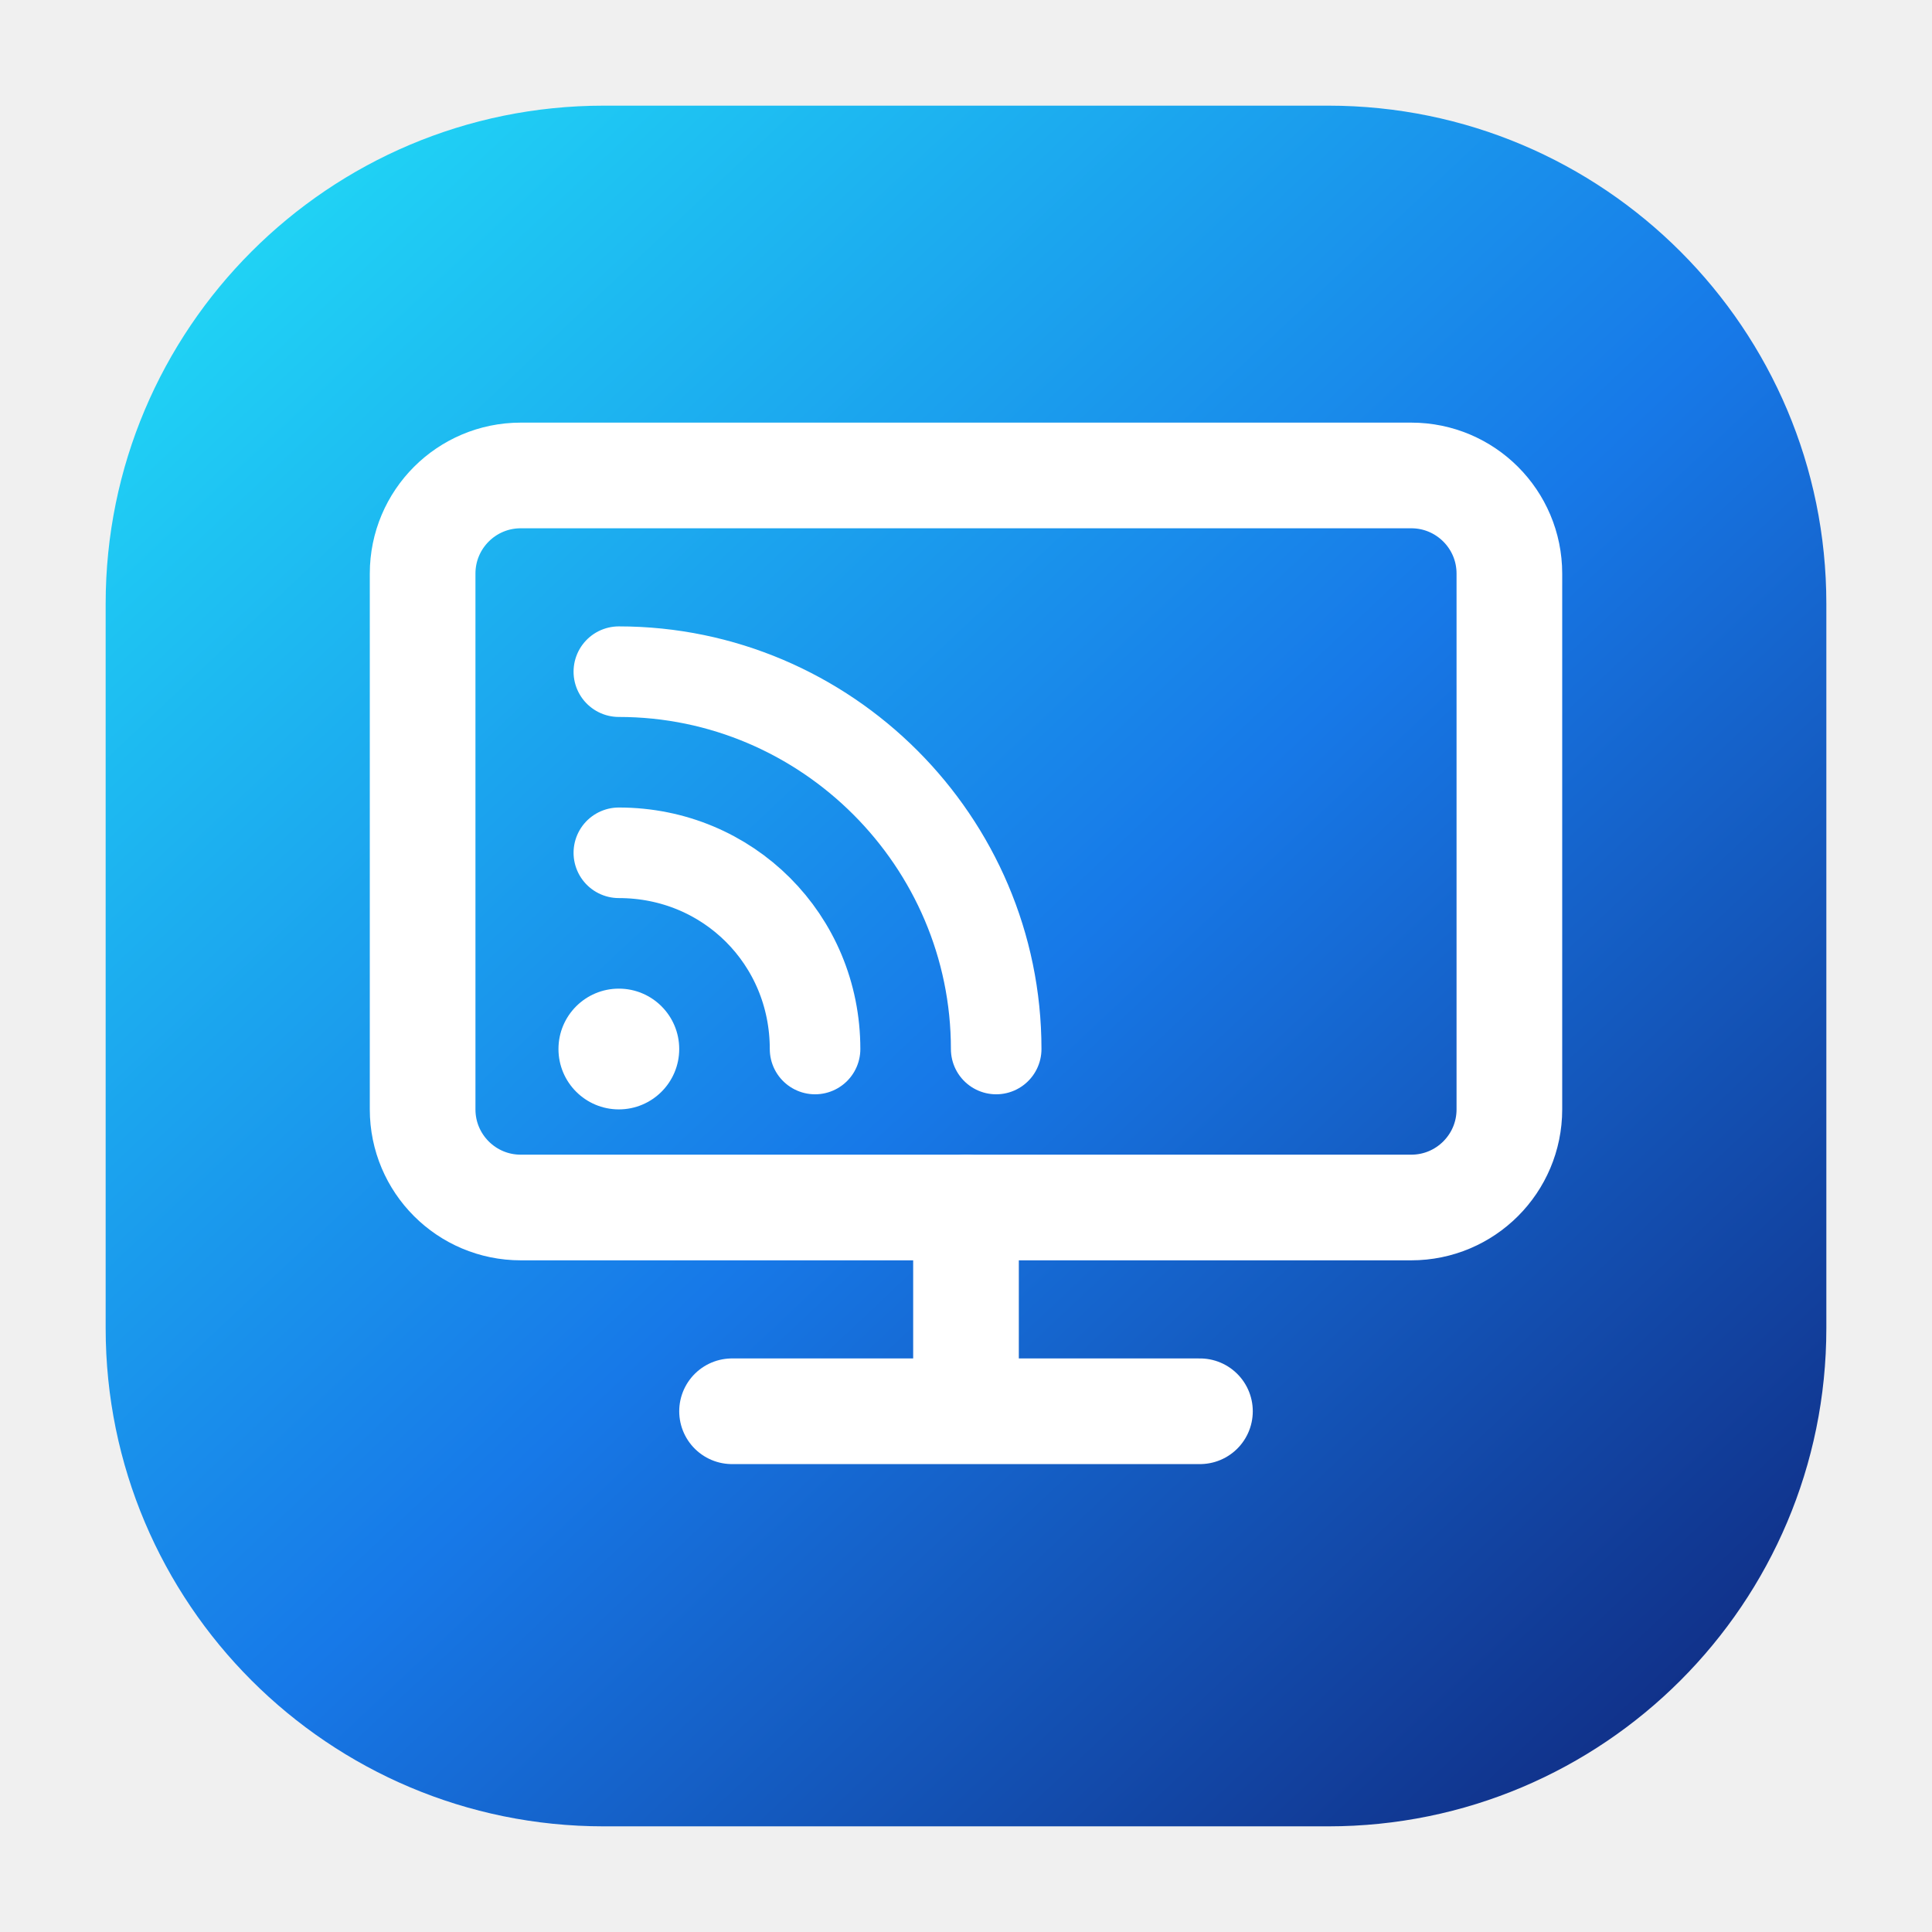
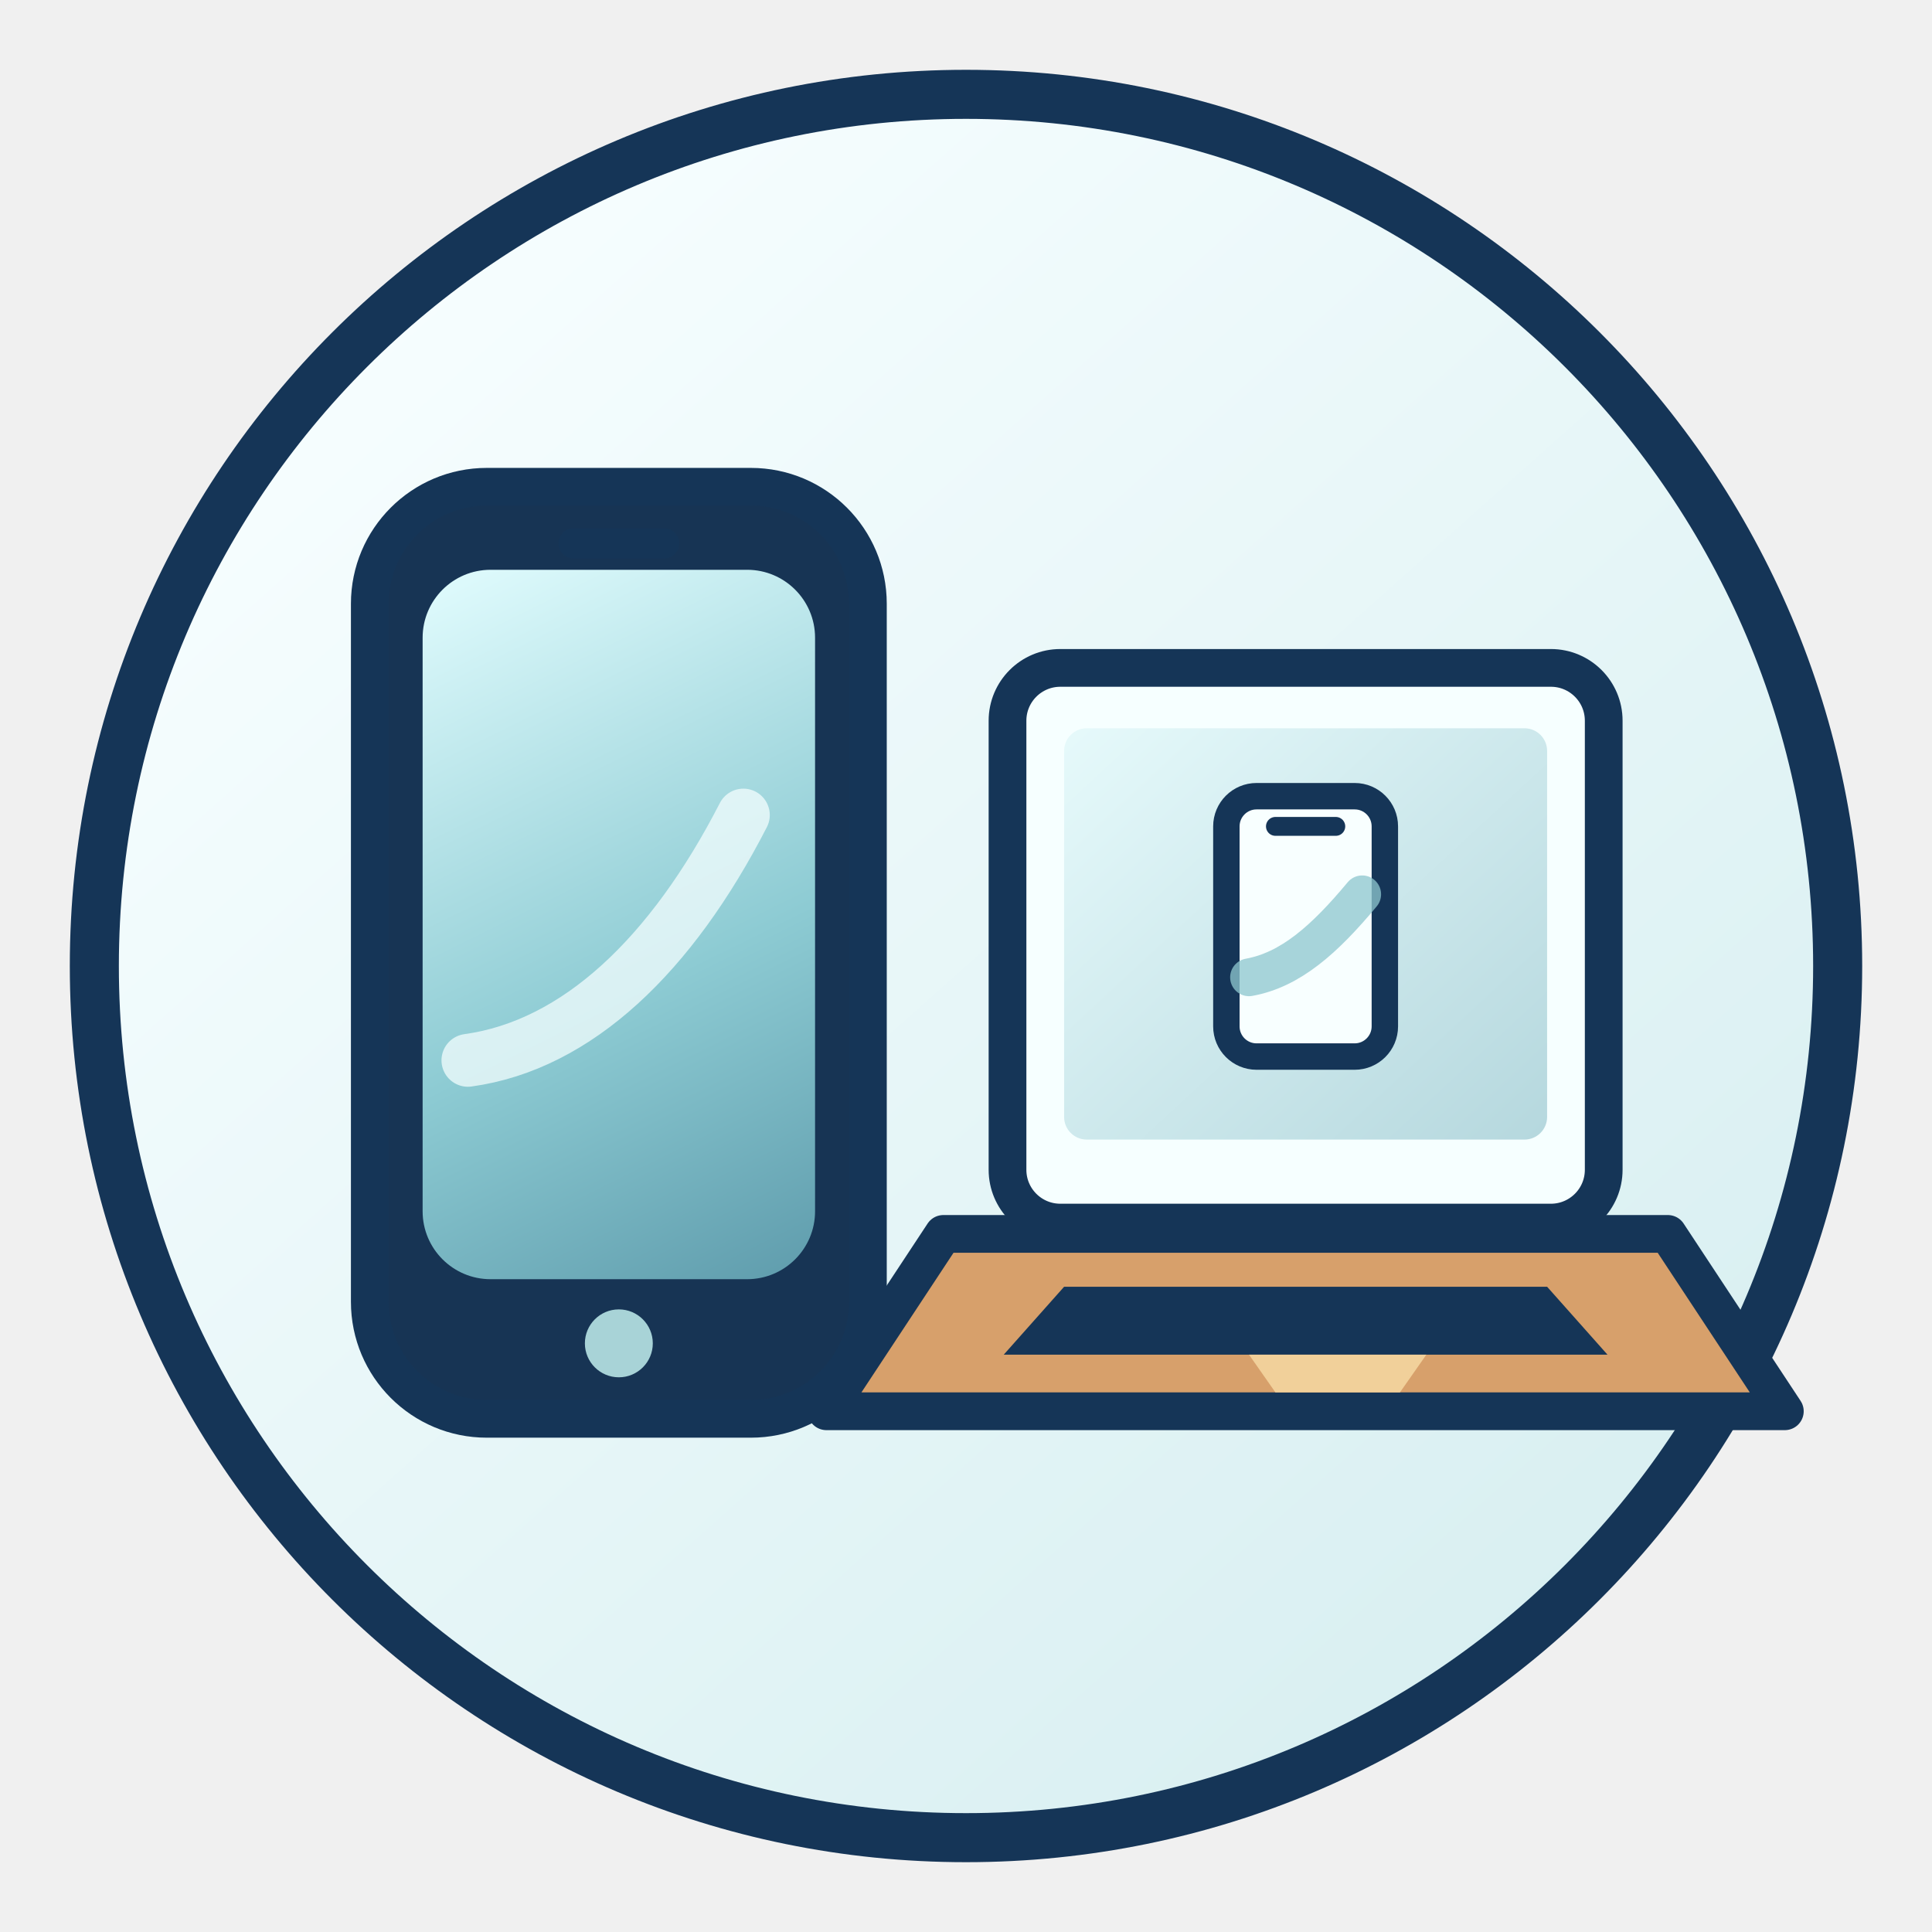
<svg xmlns="http://www.w3.org/2000/svg" viewBox="0 0 512 512" role="img" aria-labelledby="title description">
  <defs>
-     <linearGradient id="background" x1="68" y1="52" x2="454" y2="462" gradientUnits="userSpaceOnUse">
-       <stop stop-color="#20D5F5" />
-       <stop offset="0.52" stop-color="#1779E8" />
-       <stop offset="1" stop-color="#102D84" />
+     <linearGradient id="background" x1="92" y1="72" x2="420" y2="440" gradientUnits="userSpaceOnUse">
+       <stop stop-color="#F7FEFF" />
+       <stop offset="1" stop-color="#D8EFF1" />
+     </linearGradient>
+     <linearGradient id="phoneGlass" x1="132" y1="150" x2="236" y2="360" gradientUnits="userSpaceOnUse">
+       <stop stop-color="#DCF9FB" />
+       <stop offset=".5" stop-color="#8DCBD3" />
+       <stop offset="1" stop-color="#508DA0" />
+     </linearGradient>
+     <linearGradient id="computerGlass" x1="276" y1="189" x2="413" y2="337" gradientUnits="userSpaceOnUse">
+       <stop stop-color="#E8FBFC" />
+       <stop offset="1" stop-color="#ADD2D9" />
    </linearGradient>
  </defs>
-   <rect x="28" y="28" width="456" height="456" rx="132" fill="url(#background)" />
-   <rect x="112" y="126" width="288" height="194" rx="26" fill="none" stroke="#fff" stroke-width="28" />
-   <path d="M194 374h124M256 320v54" fill="none" stroke="#fff" stroke-linecap="round" stroke-width="28" />
-   <circle cx="164" cy="278" r="16" fill="#fff" />
-   <path d="M164 226c29 0 52 23 52 52M164 178c55 0 100 45 100 100" fill="none" stroke="#fff" stroke-linecap="round" stroke-width="24" />
+   <circle cx="256" cy="256" r="231" fill="url(#background)" />
+   <circle cx="256" cy="256" r="231" fill="none" stroke="#153557" stroke-width="13" />
+   <rect x="98" y="129" width="132" height="247" rx="31" fill="#173454" stroke="#153557" stroke-width="10" />
+   <rect x="112" y="151" width="104" height="188" rx="18" fill="url(#phoneGlass)" />
+   <rect x="148" y="140" width="32" height="8" rx="4" fill="#153557" />
+   <path d="M124 281c29-4 54-28 73-65" fill="none" stroke="#F7FFFF" stroke-linecap="round" stroke-width="14" opacity=".72" />
+   <circle cx="164" cy="356" r="9" fill="#A8D3D7" />
+   <rect x="267" y="177" width="158" height="147" rx="14" fill="#F6FFFF" stroke="#153557" stroke-width="10" />
+   <rect x="282" y="193" width="128" height="109" rx="6" fill="url(#computerGlass)" />
+   <path d="M250 327h192l31 47H219z" fill="#D7A06B" stroke="#153557" stroke-linejoin="round" stroke-width="10" />
+   <path d="M282 341h128l16 18H266z" fill="#153557" />
+   <path d="M331 359h47l-7 10h-33z" fill="#F1D09A" />
+   <rect x="325" y="211" width="42" height="69" rx="8" fill="#F8FFFF" stroke="#153557" stroke-width="7" />
+   <path d="M338 219h16" stroke="#153557" stroke-linecap="round" stroke-width="5" />
+   <path d="M331 259c11-2 20-10 30-22" fill="none" stroke="#8EC6CE" stroke-linecap="round" stroke-width="10" opacity=".76" />
</svg>
